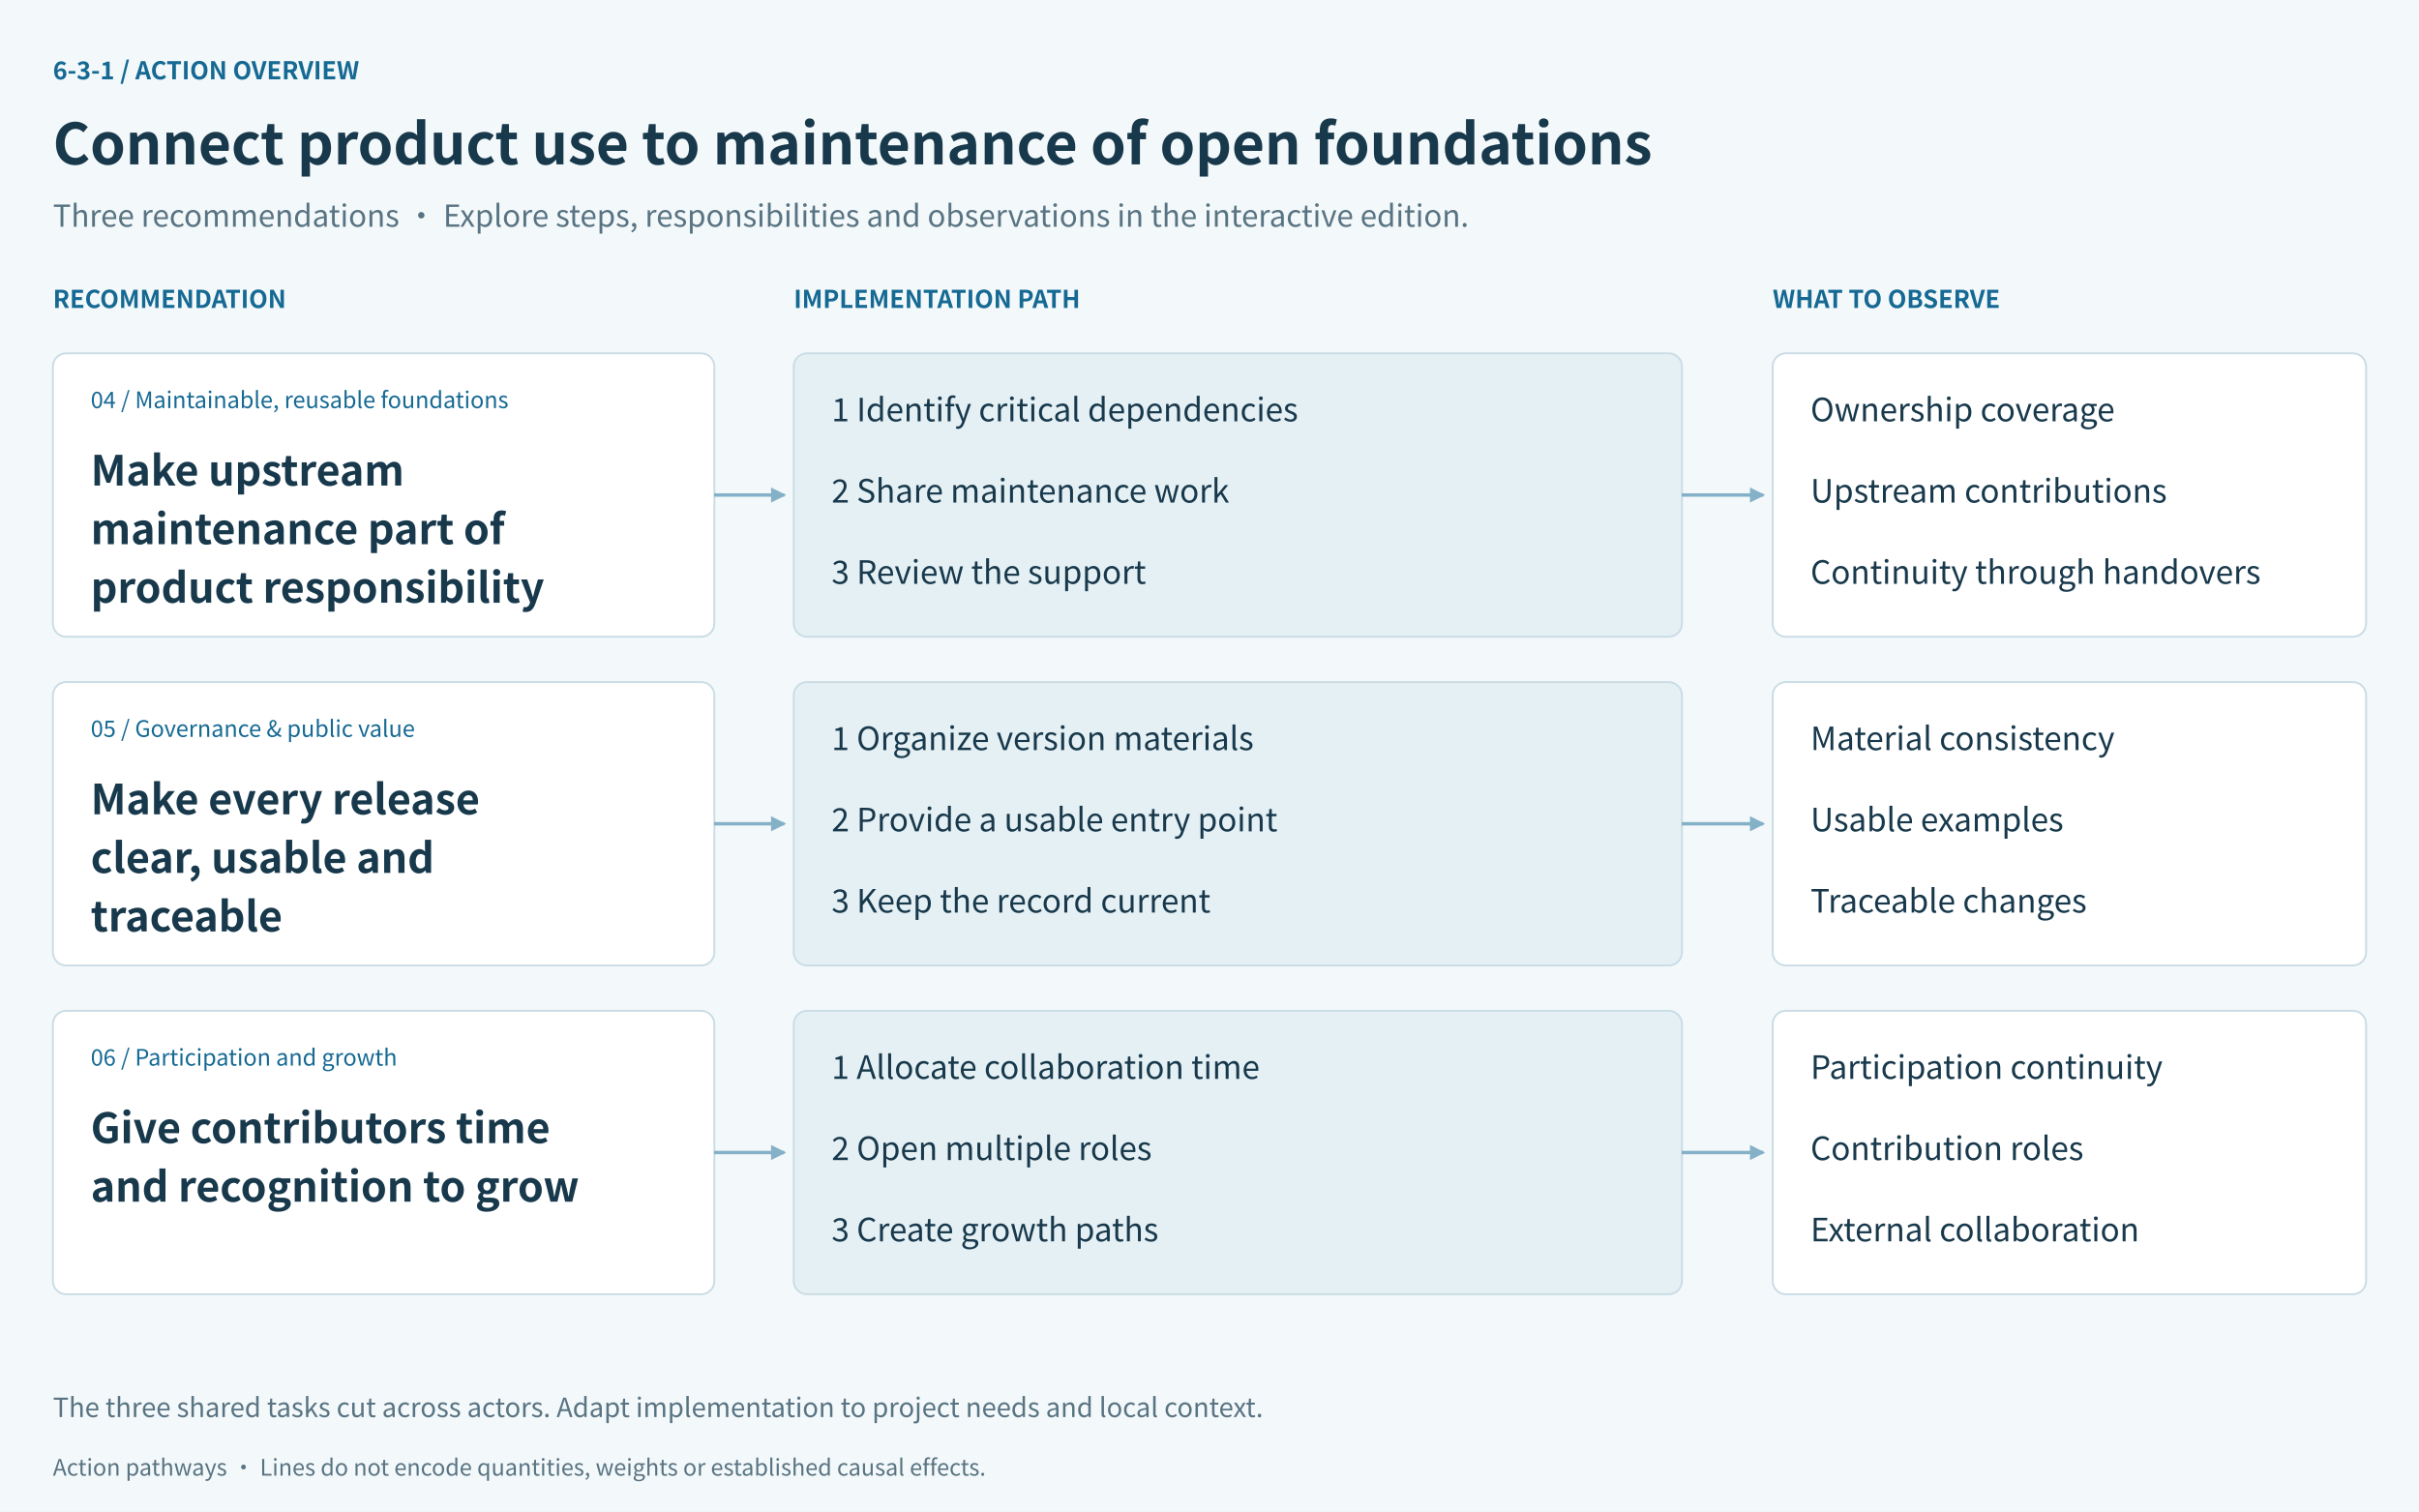
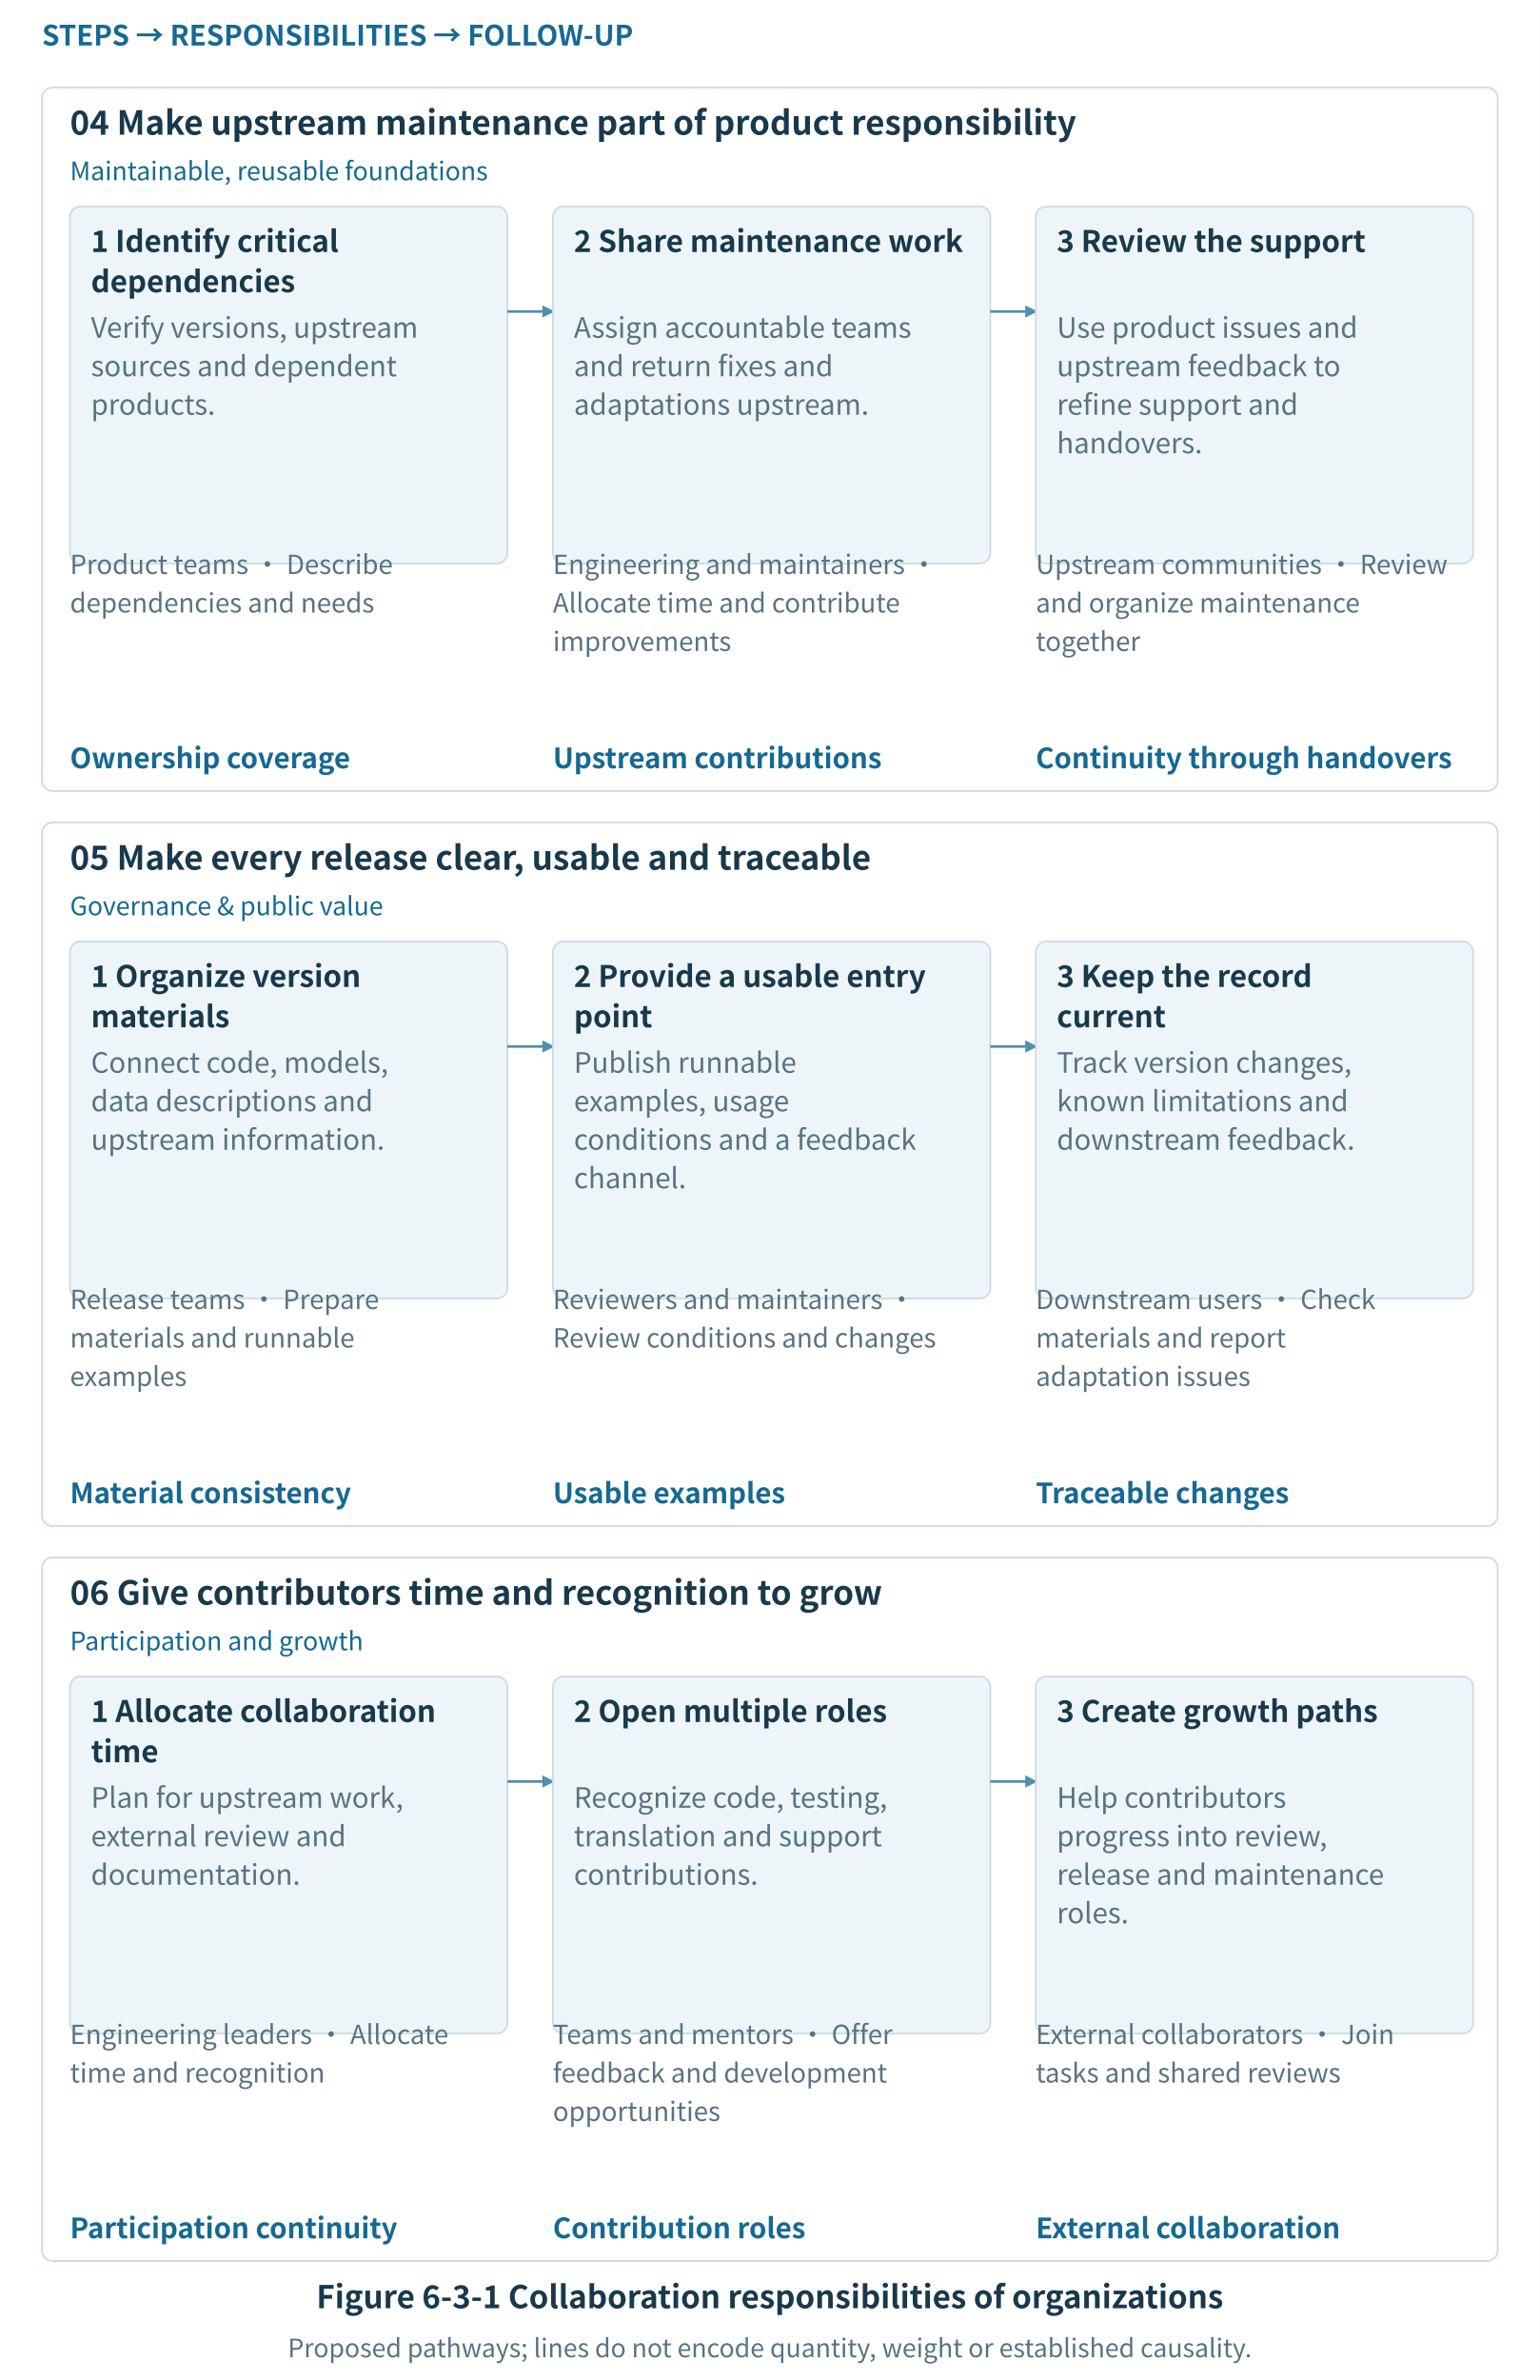
- <svg xmlns="http://www.w3.org/2000/svg" width="1280" height="800" viewBox="0 0 1280 800" role="img">
-   <rect width="1280" height="800" fill="#f3f8fa" />
+ <svg xmlns="http://www.w3.org/2000/svg" width="880" height="1360" viewBox="0 0 880 1360" role="img">
  <defs>
-     <marker id="arrow" markerWidth="8" markerHeight="8" refX="7" refY="4" orient="auto" markerUnits="userSpaceOnUse">
-       <path d="M0 0L8 4L0 8" fill="#156993" />
+     <marker id="arrow" markerWidth="7" markerHeight="7" refX="6" refY="3.5" orient="auto" markerUnits="userSpaceOnUse">
+       <path d="M0 0L7 3.5L0 7" fill="#156993" />
    </marker>
  </defs>
+   <rect width="880" height="1360" fill="#ffffff" />
  <g font-family="Noto Sans CJK SC,Arial,sans-serif" fill="#18394c">
-     <text x="28" y="42" font-size="13" font-weight="600" fill="#156993">6-3-1 / ACTION OVERVIEW</text>
-     <text x="28" y="87" font-size="30" font-weight="600" fill="#18394c">Connect product use to maintenance of open foundations</text>
-     <text x="28" y="120" font-size="16" font-weight="400" fill="#587382">Three recommendations · Explore steps, responsibilities and observations in the interactive edition.</text>
-     <text x="28" y="163" font-size="13" font-weight="600" fill="#156993">RECOMMENDATION</text>
-     <text x="420" y="163" font-size="13" font-weight="600" fill="#156993">IMPLEMENTATION PATH</text>
-     <text x="938" y="163" font-size="13" font-weight="600" fill="#156993">WHAT TO OBSERVE</text>
-     <rect x="28" y="187" width="350" height="150" rx="7" fill="#fff" stroke="#cadce5" />
-     <text x="48" y="216" font-size="12" font-weight="400" fill="#156993">04 / Maintainable, reusable foundations</text>
-     <text x="48" y="257" font-size="22" font-weight="600" fill="#18394c">Make upstream</text>
-     <text x="48" y="288" font-size="22" font-weight="600" fill="#18394c">maintenance part of</text>
-     <text x="48" y="319" font-size="22" font-weight="600" fill="#18394c">product responsibility</text>
-     <path d="M378 262H415" stroke="#156993" stroke-width="1.8" fill="none" opacity="0.5" marker-end="url(#arrow)" />
-     <rect x="420" y="187" width="470" height="150" rx="7" fill="#e5f0f4" stroke="#cadce5" />
-     <text x="440" y="223" font-size="17" font-weight="400" fill="#18394c">1 Identify critical dependencies</text>
-     <text x="440" y="266" font-size="17" font-weight="400" fill="#18394c">2 Share maintenance work</text>
-     <text x="440" y="309" font-size="17" font-weight="400" fill="#18394c">3 Review the support</text>
-     <path d="M890 262H933" stroke="#156993" stroke-width="1.8" fill="none" opacity="0.5" marker-end="url(#arrow)" />
-     <rect x="938" y="187" width="314" height="150" rx="7" fill="#fff" stroke="#cadce5" />
-     <text x="958" y="223" font-size="17" font-weight="400" fill="#18394c">Ownership coverage</text>
-     <text x="958" y="266" font-size="17" font-weight="400" fill="#18394c">Upstream contributions</text>
-     <text x="958" y="309" font-size="17" font-weight="400" fill="#18394c">Continuity through handovers</text>
-     <rect x="28" y="361" width="350" height="150" rx="7" fill="#fff" stroke="#cadce5" />
-     <text x="48" y="390" font-size="12" font-weight="400" fill="#156993">05 / Governance &amp; public value</text>
-     <text x="48" y="431" font-size="22" font-weight="600" fill="#18394c">Make every release</text>
-     <text x="48" y="462" font-size="22" font-weight="600" fill="#18394c">clear, usable and</text>
-     <text x="48" y="493" font-size="22" font-weight="600" fill="#18394c">traceable</text>
-     <path d="M378 436H415" stroke="#156993" stroke-width="1.8" fill="none" opacity="0.5" marker-end="url(#arrow)" />
-     <rect x="420" y="361" width="470" height="150" rx="7" fill="#e5f0f4" stroke="#cadce5" />
-     <text x="440" y="397" font-size="17" font-weight="400" fill="#18394c">1 Organize version materials</text>
-     <text x="440" y="440" font-size="17" font-weight="400" fill="#18394c">2 Provide a usable entry point</text>
-     <text x="440" y="483" font-size="17" font-weight="400" fill="#18394c">3 Keep the record current</text>
-     <path d="M890 436H933" stroke="#156993" stroke-width="1.8" fill="none" opacity="0.5" marker-end="url(#arrow)" />
-     <rect x="938" y="361" width="314" height="150" rx="7" fill="#fff" stroke="#cadce5" />
-     <text x="958" y="397" font-size="17" font-weight="400" fill="#18394c">Material consistency</text>
-     <text x="958" y="440" font-size="17" font-weight="400" fill="#18394c">Usable examples</text>
-     <text x="958" y="483" font-size="17" font-weight="400" fill="#18394c">Traceable changes</text>
-     <rect x="28" y="535" width="350" height="150" rx="7" fill="#fff" stroke="#cadce5" />
-     <text x="48" y="564" font-size="12" font-weight="400" fill="#156993">06 / Participation and growth</text>
-     <text x="48" y="605" font-size="22" font-weight="600" fill="#18394c">Give contributors time</text>
-     <text x="48" y="636" font-size="22" font-weight="600" fill="#18394c">and recognition to grow</text>
-     <path d="M378 610H415" stroke="#156993" stroke-width="1.8" fill="none" opacity="0.5" marker-end="url(#arrow)" />
-     <rect x="420" y="535" width="470" height="150" rx="7" fill="#e5f0f4" stroke="#cadce5" />
-     <text x="440" y="571" font-size="17" font-weight="400" fill="#18394c">1 Allocate collaboration time</text>
-     <text x="440" y="614" font-size="17" font-weight="400" fill="#18394c">2 Open multiple roles</text>
-     <text x="440" y="657" font-size="17" font-weight="400" fill="#18394c">3 Create growth paths</text>
-     <path d="M890 610H933" stroke="#156993" stroke-width="1.8" fill="none" opacity="0.5" marker-end="url(#arrow)" />
-     <rect x="938" y="535" width="314" height="150" rx="7" fill="#fff" stroke="#cadce5" />
-     <text x="958" y="571" font-size="17" font-weight="400" fill="#18394c">Participation continuity</text>
-     <text x="958" y="614" font-size="17" font-weight="400" fill="#18394c">Contribution roles</text>
-     <text x="958" y="657" font-size="17" font-weight="400" fill="#18394c">External collaboration</text>
-     <text x="28" y="750" font-size="14" font-weight="400" fill="#587382">The three shared tasks cut across actors. Adapt implementation to project needs and local context.</text>
-     <text x="28" y="781" font-size="12" font-weight="400" fill="#587382">Action pathways · Lines do not encode quantities, weights or established causal effects.</text>
+     <text x="24" y="26" text-anchor="start" font-size="16" font-weight="600" fill="#156993">STEPS → RESPONSIBILITIES → FOLLOW-UP</text>
+     <rect x="24" y="50" width="832" height="402" rx="6" fill="#ffffff" stroke="#cadce5" />
+     <text x="40" y="77" text-anchor="start" font-size="19" font-weight="600" fill="#18394c">04  Make upstream maintenance part of product responsibility</text>
+     <text x="40" y="103" text-anchor="start" font-size="14.5" font-weight="400" fill="#156993">Maintainable, reusable foundations</text>
+     <rect x="40" y="118" width="250" height="204" rx="6" fill="#edf5f8" stroke="#cadce5" />
+     <text x="52" y="144" text-anchor="start" font-size="17" font-weight="600" fill="#18394c">1 Identify critical</text>
+     <text x="52" y="167" text-anchor="start" font-size="17" font-weight="600" fill="#18394c">dependencies</text>
+     <text x="52" y="193" text-anchor="start" font-size="16" font-weight="400" fill="#587382">Verify versions, upstream</text>
+     <text x="52" y="215" text-anchor="start" font-size="16" font-weight="400" fill="#587382">sources and dependent</text>
+     <text x="52" y="237" text-anchor="start" font-size="16" font-weight="400" fill="#587382">products.</text>
+     <path d="M290 178H316" stroke="#156993" stroke-width="1.5" fill="none" opacity="0.75" marker-end="url(#arrow)" />
+     <text x="40" y="328" text-anchor="start" font-size="15" font-weight="400" fill="#587382">Product teams · Describe</text>
+     <text x="40" y="350" text-anchor="start" font-size="15" font-weight="400" fill="#587382">dependencies and needs</text>
+     <text x="40" y="439" text-anchor="start" font-size="16" font-weight="600" fill="#156993">Ownership coverage</text>
+     <rect x="316" y="118" width="250" height="204" rx="6" fill="#edf5f8" stroke="#cadce5" />
+     <text x="328" y="144" text-anchor="start" font-size="17" font-weight="600" fill="#18394c">2 Share maintenance work</text>
+     <text x="328" y="193" text-anchor="start" font-size="16" font-weight="400" fill="#587382">Assign accountable teams</text>
+     <text x="328" y="215" text-anchor="start" font-size="16" font-weight="400" fill="#587382">and return fixes and</text>
+     <text x="328" y="237" text-anchor="start" font-size="16" font-weight="400" fill="#587382">adaptations upstream.</text>
+     <path d="M566 178H592" stroke="#156993" stroke-width="1.5" fill="none" opacity="0.75" marker-end="url(#arrow)" />
+     <text x="316" y="328" text-anchor="start" font-size="15" font-weight="400" fill="#587382">Engineering and maintainers ·</text>
+     <text x="316" y="350" text-anchor="start" font-size="15" font-weight="400" fill="#587382">Allocate time and contribute</text>
+     <text x="316" y="372" text-anchor="start" font-size="15" font-weight="400" fill="#587382">improvements</text>
+     <text x="316" y="439" text-anchor="start" font-size="16" font-weight="600" fill="#156993">Upstream contributions</text>
+     <rect x="592" y="118" width="250" height="204" rx="6" fill="#edf5f8" stroke="#cadce5" />
+     <text x="604" y="144" text-anchor="start" font-size="17" font-weight="600" fill="#18394c">3 Review the support</text>
+     <text x="604" y="193" text-anchor="start" font-size="16" font-weight="400" fill="#587382">Use product issues and</text>
+     <text x="604" y="215" text-anchor="start" font-size="16" font-weight="400" fill="#587382">upstream feedback to</text>
+     <text x="604" y="237" text-anchor="start" font-size="16" font-weight="400" fill="#587382">refine support and</text>
+     <text x="604" y="259" text-anchor="start" font-size="16" font-weight="400" fill="#587382">handovers.</text>
+     <text x="592" y="328" text-anchor="start" font-size="15" font-weight="400" fill="#587382">Upstream communities · Review</text>
+     <text x="592" y="350" text-anchor="start" font-size="15" font-weight="400" fill="#587382">and organize maintenance</text>
+     <text x="592" y="372" text-anchor="start" font-size="15" font-weight="400" fill="#587382">together</text>
+     <text x="592" y="439" text-anchor="start" font-size="16" font-weight="600" fill="#156993">Continuity through handovers</text>
+     <rect x="24" y="470" width="832" height="402" rx="6" fill="#ffffff" stroke="#cadce5" />
+     <text x="40" y="497" text-anchor="start" font-size="19" font-weight="600" fill="#18394c">05  Make every release clear, usable and traceable</text>
+     <text x="40" y="523" text-anchor="start" font-size="14.5" font-weight="400" fill="#156993">Governance &amp; public value</text>
+     <rect x="40" y="538" width="250" height="204" rx="6" fill="#edf5f8" stroke="#cadce5" />
+     <text x="52" y="564" text-anchor="start" font-size="17" font-weight="600" fill="#18394c">1 Organize version</text>
+     <text x="52" y="587" text-anchor="start" font-size="17" font-weight="600" fill="#18394c">materials</text>
+     <text x="52" y="613" text-anchor="start" font-size="16" font-weight="400" fill="#587382">Connect code, models,</text>
+     <text x="52" y="635" text-anchor="start" font-size="16" font-weight="400" fill="#587382">data descriptions and</text>
+     <text x="52" y="657" text-anchor="start" font-size="16" font-weight="400" fill="#587382">upstream information.</text>
+     <path d="M290 598H316" stroke="#156993" stroke-width="1.5" fill="none" opacity="0.75" marker-end="url(#arrow)" />
+     <text x="40" y="748" text-anchor="start" font-size="15" font-weight="400" fill="#587382">Release teams · Prepare</text>
+     <text x="40" y="770" text-anchor="start" font-size="15" font-weight="400" fill="#587382">materials and runnable</text>
+     <text x="40" y="792" text-anchor="start" font-size="15" font-weight="400" fill="#587382">examples</text>
+     <text x="40" y="859" text-anchor="start" font-size="16" font-weight="600" fill="#156993">Material consistency</text>
+     <rect x="316" y="538" width="250" height="204" rx="6" fill="#edf5f8" stroke="#cadce5" />
+     <text x="328" y="564" text-anchor="start" font-size="17" font-weight="600" fill="#18394c">2 Provide a usable entry</text>
+     <text x="328" y="587" text-anchor="start" font-size="17" font-weight="600" fill="#18394c">point</text>
+     <text x="328" y="613" text-anchor="start" font-size="16" font-weight="400" fill="#587382">Publish runnable</text>
+     <text x="328" y="635" text-anchor="start" font-size="16" font-weight="400" fill="#587382">examples, usage</text>
+     <text x="328" y="657" text-anchor="start" font-size="16" font-weight="400" fill="#587382">conditions and a feedback</text>
+     <text x="328" y="679" text-anchor="start" font-size="16" font-weight="400" fill="#587382">channel.</text>
+     <path d="M566 598H592" stroke="#156993" stroke-width="1.5" fill="none" opacity="0.75" marker-end="url(#arrow)" />
+     <text x="316" y="748" text-anchor="start" font-size="15" font-weight="400" fill="#587382">Reviewers and maintainers ·</text>
+     <text x="316" y="770" text-anchor="start" font-size="15" font-weight="400" fill="#587382">Review conditions and changes</text>
+     <text x="316" y="859" text-anchor="start" font-size="16" font-weight="600" fill="#156993">Usable examples</text>
+     <rect x="592" y="538" width="250" height="204" rx="6" fill="#edf5f8" stroke="#cadce5" />
+     <text x="604" y="564" text-anchor="start" font-size="17" font-weight="600" fill="#18394c">3 Keep the record</text>
+     <text x="604" y="587" text-anchor="start" font-size="17" font-weight="600" fill="#18394c">current</text>
+     <text x="604" y="613" text-anchor="start" font-size="16" font-weight="400" fill="#587382">Track version changes,</text>
+     <text x="604" y="635" text-anchor="start" font-size="16" font-weight="400" fill="#587382">known limitations and</text>
+     <text x="604" y="657" text-anchor="start" font-size="16" font-weight="400" fill="#587382">downstream feedback.</text>
+     <text x="592" y="748" text-anchor="start" font-size="15" font-weight="400" fill="#587382">Downstream users · Check</text>
+     <text x="592" y="770" text-anchor="start" font-size="15" font-weight="400" fill="#587382">materials and report</text>
+     <text x="592" y="792" text-anchor="start" font-size="15" font-weight="400" fill="#587382">adaptation issues</text>
+     <text x="592" y="859" text-anchor="start" font-size="16" font-weight="600" fill="#156993">Traceable changes</text>
+     <rect x="24" y="890" width="832" height="402" rx="6" fill="#ffffff" stroke="#cadce5" />
+     <text x="40" y="917" text-anchor="start" font-size="19" font-weight="600" fill="#18394c">06  Give contributors time and recognition to grow</text>
+     <text x="40" y="943" text-anchor="start" font-size="14.5" font-weight="400" fill="#156993">Participation and growth</text>
+     <rect x="40" y="958" width="250" height="204" rx="6" fill="#edf5f8" stroke="#cadce5" />
+     <text x="52" y="984" text-anchor="start" font-size="17" font-weight="600" fill="#18394c">1 Allocate collaboration</text>
+     <text x="52" y="1007" text-anchor="start" font-size="17" font-weight="600" fill="#18394c">time</text>
+     <text x="52" y="1033" text-anchor="start" font-size="16" font-weight="400" fill="#587382">Plan for upstream work,</text>
+     <text x="52" y="1055" text-anchor="start" font-size="16" font-weight="400" fill="#587382">external review and</text>
+     <text x="52" y="1077" text-anchor="start" font-size="16" font-weight="400" fill="#587382">documentation.</text>
+     <path d="M290 1018H316" stroke="#156993" stroke-width="1.5" fill="none" opacity="0.75" marker-end="url(#arrow)" />
+     <text x="40" y="1168" text-anchor="start" font-size="15" font-weight="400" fill="#587382">Engineering leaders · Allocate</text>
+     <text x="40" y="1190" text-anchor="start" font-size="15" font-weight="400" fill="#587382">time and recognition</text>
+     <text x="40" y="1279" text-anchor="start" font-size="16" font-weight="600" fill="#156993">Participation continuity</text>
+     <rect x="316" y="958" width="250" height="204" rx="6" fill="#edf5f8" stroke="#cadce5" />
+     <text x="328" y="984" text-anchor="start" font-size="17" font-weight="600" fill="#18394c">2 Open multiple roles</text>
+     <text x="328" y="1033" text-anchor="start" font-size="16" font-weight="400" fill="#587382">Recognize code, testing,</text>
+     <text x="328" y="1055" text-anchor="start" font-size="16" font-weight="400" fill="#587382">translation and support</text>
+     <text x="328" y="1077" text-anchor="start" font-size="16" font-weight="400" fill="#587382">contributions.</text>
+     <path d="M566 1018H592" stroke="#156993" stroke-width="1.5" fill="none" opacity="0.75" marker-end="url(#arrow)" />
+     <text x="316" y="1168" text-anchor="start" font-size="15" font-weight="400" fill="#587382">Teams and mentors · Offer</text>
+     <text x="316" y="1190" text-anchor="start" font-size="15" font-weight="400" fill="#587382">feedback and development</text>
+     <text x="316" y="1212" text-anchor="start" font-size="15" font-weight="400" fill="#587382">opportunities</text>
+     <text x="316" y="1279" text-anchor="start" font-size="16" font-weight="600" fill="#156993">Contribution roles</text>
+     <rect x="592" y="958" width="250" height="204" rx="6" fill="#edf5f8" stroke="#cadce5" />
+     <text x="604" y="984" text-anchor="start" font-size="17" font-weight="600" fill="#18394c">3 Create growth paths</text>
+     <text x="604" y="1033" text-anchor="start" font-size="16" font-weight="400" fill="#587382">Help contributors</text>
+     <text x="604" y="1055" text-anchor="start" font-size="16" font-weight="400" fill="#587382">progress into review,</text>
+     <text x="604" y="1077" text-anchor="start" font-size="16" font-weight="400" fill="#587382">release and maintenance</text>
+     <text x="604" y="1099" text-anchor="start" font-size="16" font-weight="400" fill="#587382">roles.</text>
+     <text x="592" y="1168" text-anchor="start" font-size="15" font-weight="400" fill="#587382">External collaborators · Join</text>
+     <text x="592" y="1190" text-anchor="start" font-size="15" font-weight="400" fill="#587382">tasks and shared reviews</text>
+     <text x="592" y="1279" text-anchor="start" font-size="16" font-weight="600" fill="#156993">External collaboration</text>
+     <text x="440" y="1319" text-anchor="middle" font-size="18" font-weight="600" fill="#18394c">Figure 6-3-1 Collaboration responsibilities of organizations</text>
+     <text x="440" y="1347" text-anchor="middle" font-size="14.5" font-weight="400" fill="#587382">Proposed pathways; lines do not encode quantity, weight or established causality.</text>
  </g>
</svg>
